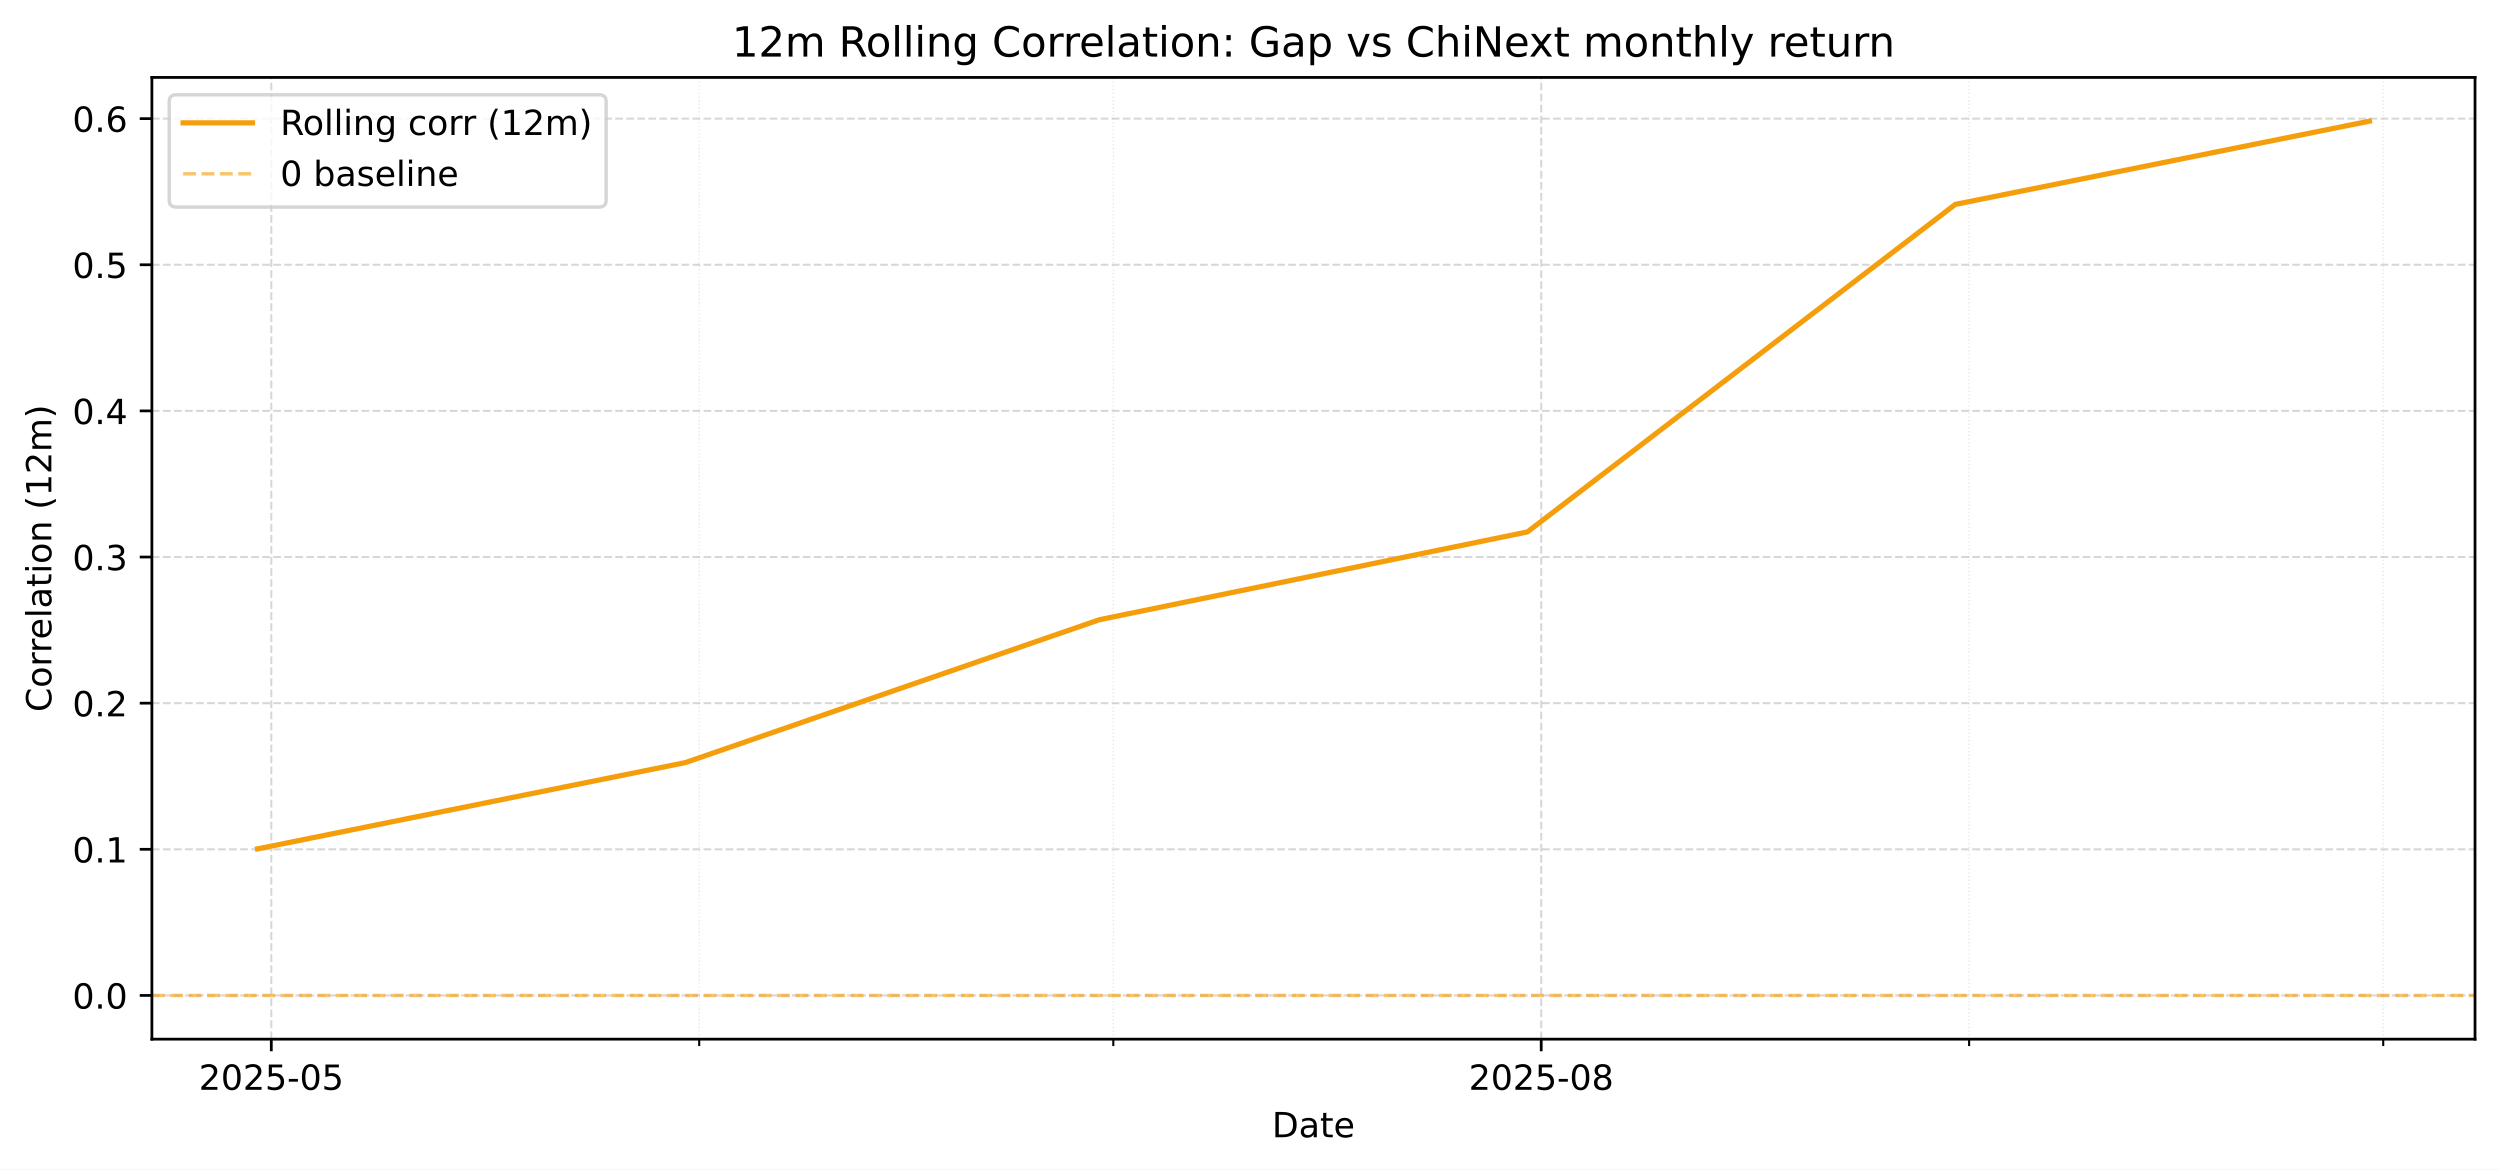
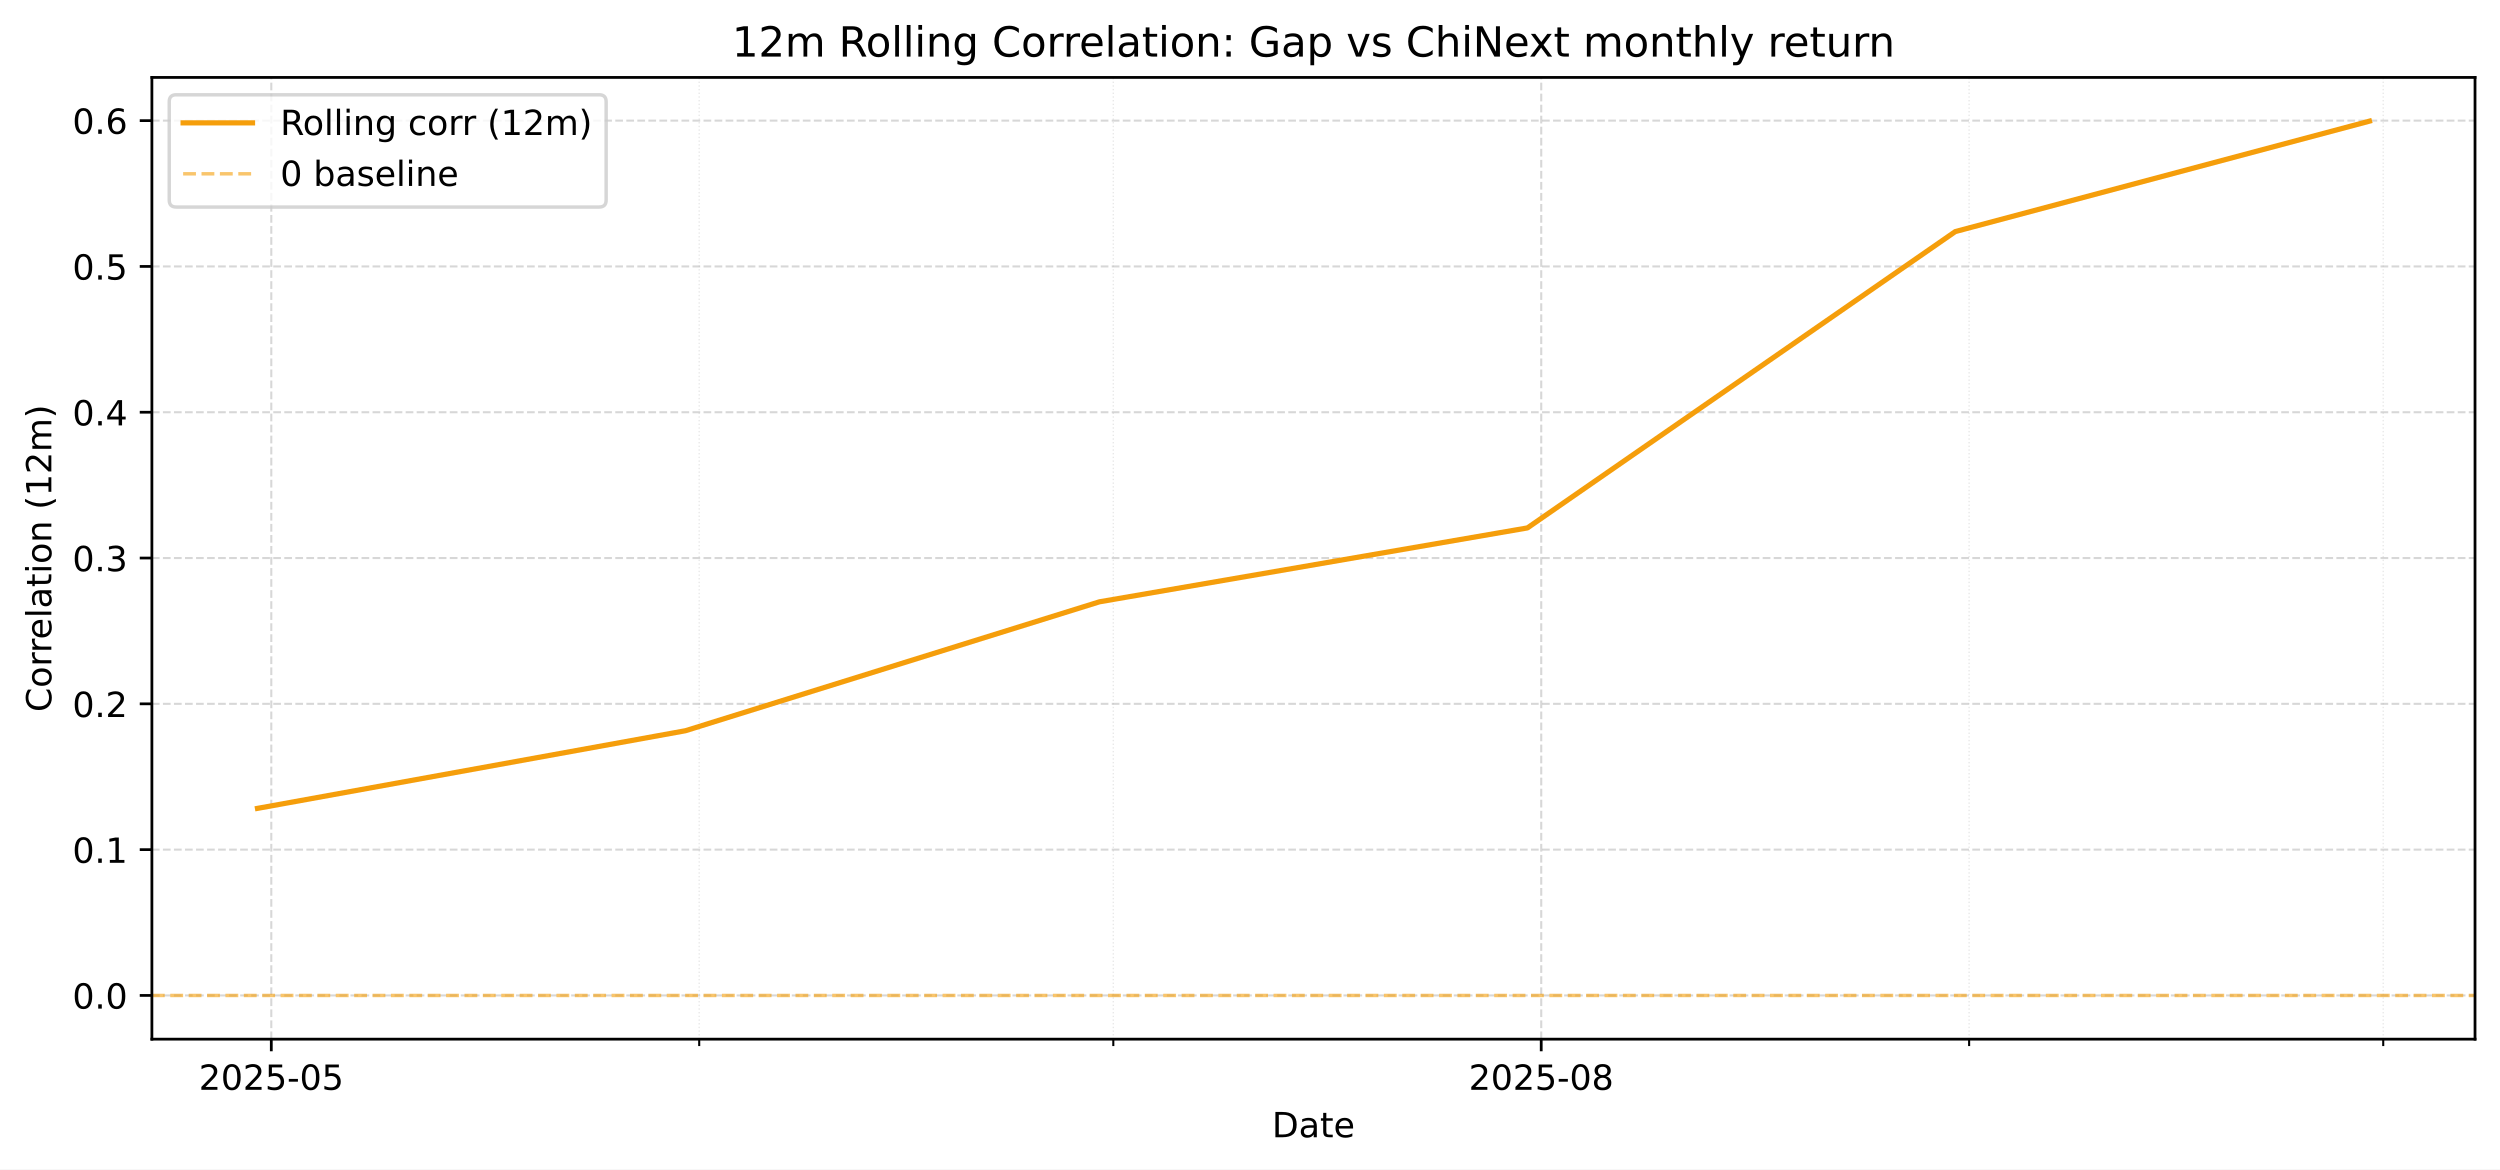
<svg xmlns="http://www.w3.org/2000/svg" xmlns:xlink="http://www.w3.org/1999/xlink" width="720.581pt" height="337.074pt" viewBox="0 0 720.581 337.074" version="1.1">
  <defs>
    <style type="text/css">*{stroke-linejoin: round; stroke-linecap: butt}</style>
  </defs>
  <g id="figure_1">
    <g id="patch_1">
      <path d="M 0 337.074  L 720.581 337.074  L 720.581 0  L 0 0  z " style="fill: #ffffff" />
    </g>
    <g id="axes_1">
      <g id="patch_2">
        <path d="M 43.781 299.518  L 713.381 299.518  L 713.381 22.318  L 43.781 22.318  z " style="fill: #ffffff" />
      </g>
      <g id="matplotlib.axis_1">
        <g id="xtick_1">
          <g id="line2d_1">
-             <path d="M 78.196 299.518  L 78.196 22.318  " clip-path="url(#p7dbf7c3bd6)" style="fill: none; stroke-dasharray: 2.22,0.96; stroke-dashoffset: 0; stroke: #b0b0b0; stroke-opacity: 0.5; stroke-width: 0.6" />
+             <path d="M 78.196 299.518  L 78.196 22.318  " clip-path="url(#p6cd49a3ddd)" style="fill: none; stroke-dasharray: 2.22,0.96; stroke-dashoffset: 0; stroke: #b0b0b0; stroke-opacity: 0.5; stroke-width: 0.6" />
          </g>
          <g id="line2d_2">
            <defs>
-               <path id="mccd5498400" d="M 0 0  L 0 3.5  " style="stroke: #000000; stroke-width: 0.8" />
-             </defs>
-             <g>
-               <use xlink:href="#mccd5498400" x="78.196" y="299.518" style="stroke: #000000; stroke-width: 0.8" />
+               <path id="mced672da2e" d="M 0 0  L 0 3.5  " style="stroke: #000000; stroke-width: 0.8" />
+             </defs>
+             <g>
+               <use xlink:href="#mced672da2e" x="78.196" y="299.518" style="stroke: #000000; stroke-width: 0.8" />
            </g>
          </g>
          <g id="text_1">
            <g transform="translate(57.30482 314.1166) scale(0.1 -0.1)">
              <defs>
                <path id="DejaVuSans-32" d="M 1228 531  L 3431 531  L 3431 0  L 469 0  L 469 531  Q 828 903 1448 1529  Q 2069 2156 2228 2338  Q 2531 2678 2651 2914  Q 2772 3150 2772 3378  Q 2772 3750 2511 3984  Q 2250 4219 1831 4219  Q 1534 4219 1204 4116  Q 875 4013 500 3803  L 500 4441  Q 881 4594 1212 4672  Q 1544 4750 1819 4750  Q 2544 4750 2975 4387  Q 3406 4025 3406 3419  Q 3406 3131 3298 2873  Q 3191 2616 2906 2266  Q 2828 2175 2409 1742  Q 1991 1309 1228 531  z " transform="scale(0.015625)" />
                <path id="DejaVuSans-30" d="M 2034 4250  Q 1547 4250 1301 3770  Q 1056 3291 1056 2328  Q 1056 1369 1301 889  Q 1547 409 2034 409  Q 2525 409 2770 889  Q 3016 1369 3016 2328  Q 3016 3291 2770 3770  Q 2525 4250 2034 4250  z M 2034 4750  Q 2819 4750 3233 4129  Q 3647 3509 3647 2328  Q 3647 1150 3233 529  Q 2819 -91 2034 -91  Q 1250 -91 836 529  Q 422 1150 422 2328  Q 422 3509 836 4129  Q 1250 4750 2034 4750  z " transform="scale(0.015625)" />
                <path id="DejaVuSans-35" d="M 691 4666  L 3169 4666  L 3169 4134  L 1269 4134  L 1269 2991  Q 1406 3038 1543 3061  Q 1681 3084 1819 3084  Q 2600 3084 3056 2656  Q 3513 2228 3513 1497  Q 3513 744 3044 326  Q 2575 -91 1722 -91  Q 1428 -91 1123 -41  Q 819 9 494 109  L 494 744  Q 775 591 1075 516  Q 1375 441 1709 441  Q 2250 441 2565 725  Q 2881 1009 2881 1497  Q 2881 1984 2565 2268  Q 2250 2553 1709 2553  Q 1456 2553 1204 2497  Q 953 2441 691 2322  L 691 4666  z " transform="scale(0.015625)" />
                <path id="DejaVuSans-2d" d="M 313 2009  L 1997 2009  L 1997 1497  L 313 1497  L 313 2009  z " transform="scale(0.015625)" />
              </defs>
              <use xlink:href="#DejaVuSans-32" />
              <use xlink:href="#DejaVuSans-30" transform="translate(63.62305 0)" />
              <use xlink:href="#DejaVuSans-32" transform="translate(127.2461 0)" />
              <use xlink:href="#DejaVuSans-35" transform="translate(190.8691 0)" />
              <use xlink:href="#DejaVuSans-2d" transform="translate(254.4922 0)" />
              <use xlink:href="#DejaVuSans-30" transform="translate(290.5762 0)" />
              <use xlink:href="#DejaVuSans-35" transform="translate(354.1992 0)" />
            </g>
          </g>
        </g>
        <g id="xtick_2">
          <g id="line2d_3">
-             <path d="M 444.228 299.518  L 444.228 22.318  " clip-path="url(#p7dbf7c3bd6)" style="fill: none; stroke-dasharray: 2.22,0.96; stroke-dashoffset: 0; stroke: #b0b0b0; stroke-opacity: 0.5; stroke-width: 0.6" />
+             <path d="M 444.228 299.518  L 444.228 22.318  " clip-path="url(#p6cd49a3ddd)" style="fill: none; stroke-dasharray: 2.22,0.96; stroke-dashoffset: 0; stroke: #b0b0b0; stroke-opacity: 0.5; stroke-width: 0.6" />
          </g>
          <g id="line2d_4">
            <g>
-               <use xlink:href="#mccd5498400" x="444.228" y="299.518" style="stroke: #000000; stroke-width: 0.8" />
+               <use xlink:href="#mced672da2e" x="444.228" y="299.518" style="stroke: #000000; stroke-width: 0.8" />
            </g>
          </g>
          <g id="text_2">
            <g transform="translate(423.3369 314.1166) scale(0.1 -0.1)">
              <defs>
                <path id="DejaVuSans-38" d="M 2034 2216  Q 1584 2216 1326 1975  Q 1069 1734 1069 1313  Q 1069 891 1326 650  Q 1584 409 2034 409  Q 2484 409 2743 651  Q 3003 894 3003 1313  Q 3003 1734 2745 1975  Q 2488 2216 2034 2216  z M 1403 2484  Q 997 2584 770 2862  Q 544 3141 544 3541  Q 544 4100 942 4425  Q 1341 4750 2034 4750  Q 2731 4750 3128 4425  Q 3525 4100 3525 3541  Q 3525 3141 3298 2862  Q 3072 2584 2669 2484  Q 3125 2378 3379 2068  Q 3634 1759 3634 1313  Q 3634 634 3220 271  Q 2806 -91 2034 -91  Q 1263 -91 848 271  Q 434 634 434 1313  Q 434 1759 690 2068  Q 947 2378 1403 2484  z M 1172 3481  Q 1172 3119 1398 2916  Q 1625 2713 2034 2713  Q 2441 2713 2670 2916  Q 2900 3119 2900 3481  Q 2900 3844 2670 4047  Q 2441 4250 2034 4250  Q 1625 4250 1398 4047  Q 1172 3844 1172 3481  z " transform="scale(0.015625)" />
              </defs>
              <use xlink:href="#DejaVuSans-32" />
              <use xlink:href="#DejaVuSans-30" transform="translate(63.62305 0)" />
              <use xlink:href="#DejaVuSans-32" transform="translate(127.2461 0)" />
              <use xlink:href="#DejaVuSans-35" transform="translate(190.8691 0)" />
              <use xlink:href="#DejaVuSans-2d" transform="translate(254.4922 0)" />
              <use xlink:href="#DejaVuSans-30" transform="translate(290.5762 0)" />
              <use xlink:href="#DejaVuSans-38" transform="translate(354.1992 0)" />
            </g>
          </g>
        </g>
        <g id="xtick_3">
          <g id="line2d_5">
-             <path d="M 201.533 299.518  L 201.533 22.318  " clip-path="url(#p7dbf7c3bd6)" style="fill: none; stroke-dasharray: 0.4,0.66; stroke-dashoffset: 0; stroke: #b0b0b0; stroke-opacity: 0.3; stroke-width: 0.4" />
+             <path d="M 201.533 299.518  L 201.533 22.318  " clip-path="url(#p6cd49a3ddd)" style="fill: none; stroke-dasharray: 0.4,0.66; stroke-dashoffset: 0; stroke: #b0b0b0; stroke-opacity: 0.3; stroke-width: 0.4" />
          </g>
          <g id="line2d_6">
            <defs>
-               <path id="m49302495a6" d="M 0 0  L 0 2  " style="stroke: #000000; stroke-width: 0.6" />
-             </defs>
-             <g>
-               <use xlink:href="#m49302495a6" x="201.533" y="299.518" style="stroke: #000000; stroke-width: 0.6" />
+               <path id="m816ed06f7c" d="M 0 0  L 0 2  " style="stroke: #000000; stroke-width: 0.6" />
+             </defs>
+             <g>
+               <use xlink:href="#m816ed06f7c" x="201.533" y="299.518" style="stroke: #000000; stroke-width: 0.6" />
            </g>
          </g>
        </g>
        <g id="xtick_4">
          <g id="line2d_7">
-             <path d="M 320.891 299.518  L 320.891 22.318  " clip-path="url(#p7dbf7c3bd6)" style="fill: none; stroke-dasharray: 0.4,0.66; stroke-dashoffset: 0; stroke: #b0b0b0; stroke-opacity: 0.3; stroke-width: 0.4" />
+             <path d="M 320.891 299.518  L 320.891 22.318  " clip-path="url(#p6cd49a3ddd)" style="fill: none; stroke-dasharray: 0.4,0.66; stroke-dashoffset: 0; stroke: #b0b0b0; stroke-opacity: 0.3; stroke-width: 0.4" />
          </g>
          <g id="line2d_8">
            <g>
-               <use xlink:href="#m49302495a6" x="320.891" y="299.518" style="stroke: #000000; stroke-width: 0.6" />
+               <use xlink:href="#m816ed06f7c" x="320.891" y="299.518" style="stroke: #000000; stroke-width: 0.6" />
            </g>
          </g>
        </g>
        <g id="xtick_5">
          <g id="line2d_9">
-             <path d="M 567.565 299.518  L 567.565 22.318  " clip-path="url(#p7dbf7c3bd6)" style="fill: none; stroke-dasharray: 0.4,0.66; stroke-dashoffset: 0; stroke: #b0b0b0; stroke-opacity: 0.3; stroke-width: 0.4" />
+             <path d="M 567.565 299.518  L 567.565 22.318  " clip-path="url(#p6cd49a3ddd)" style="fill: none; stroke-dasharray: 0.4,0.66; stroke-dashoffset: 0; stroke: #b0b0b0; stroke-opacity: 0.3; stroke-width: 0.4" />
          </g>
          <g id="line2d_10">
            <g>
-               <use xlink:href="#m49302495a6" x="567.565" y="299.518" style="stroke: #000000; stroke-width: 0.6" />
+               <use xlink:href="#m816ed06f7c" x="567.565" y="299.518" style="stroke: #000000; stroke-width: 0.6" />
            </g>
          </g>
        </g>
        <g id="xtick_6">
          <g id="line2d_11">
-             <path d="M 686.923 299.518  L 686.923 22.318  " clip-path="url(#p7dbf7c3bd6)" style="fill: none; stroke-dasharray: 0.4,0.66; stroke-dashoffset: 0; stroke: #b0b0b0; stroke-opacity: 0.3; stroke-width: 0.4" />
+             <path d="M 686.923 299.518  L 686.923 22.318  " clip-path="url(#p6cd49a3ddd)" style="fill: none; stroke-dasharray: 0.4,0.66; stroke-dashoffset: 0; stroke: #b0b0b0; stroke-opacity: 0.3; stroke-width: 0.4" />
          </g>
          <g id="line2d_12">
            <g>
-               <use xlink:href="#m49302495a6" x="686.923" y="299.518" style="stroke: #000000; stroke-width: 0.6" />
+               <use xlink:href="#m816ed06f7c" x="686.923" y="299.518" style="stroke: #000000; stroke-width: 0.6" />
            </g>
          </g>
        </g>
        <g id="text_3">
          <g transform="translate(366.6305 327.7947) scale(0.1 -0.1)">
            <defs>
              <path id="DejaVuSans-44" d="M 1259 4147  L 1259 519  L 2022 519  Q 2988 519 3436 956  Q 3884 1394 3884 2338  Q 3884 3275 3436 3711  Q 2988 4147 2022 4147  L 1259 4147  z M 628 4666  L 1925 4666  Q 3281 4666 3915 4102  Q 4550 3538 4550 2338  Q 4550 1131 3912 565  Q 3275 0 1925 0  L 628 0  L 628 4666  z " transform="scale(0.015625)" />
              <path id="DejaVuSans-61" d="M 2194 1759  Q 1497 1759 1228 1600  Q 959 1441 959 1056  Q 959 750 1161 570  Q 1363 391 1709 391  Q 2188 391 2477 730  Q 2766 1069 2766 1631  L 2766 1759  L 2194 1759  z M 3341 1997  L 3341 0  L 2766 0  L 2766 531  Q 2569 213 2275 61  Q 1981 -91 1556 -91  Q 1019 -91 701 211  Q 384 513 384 1019  Q 384 1609 779 1909  Q 1175 2209 1959 2209  L 2766 2209  L 2766 2266  Q 2766 2663 2505 2880  Q 2244 3097 1772 3097  Q 1472 3097 1187 3025  Q 903 2953 641 2809  L 641 3341  Q 956 3463 1253 3523  Q 1550 3584 1831 3584  Q 2591 3584 2966 3190  Q 3341 2797 3341 1997  z " transform="scale(0.015625)" />
              <path id="DejaVuSans-74" d="M 1172 4494  L 1172 3500  L 2356 3500  L 2356 3053  L 1172 3053  L 1172 1153  Q 1172 725 1289 603  Q 1406 481 1766 481  L 2356 481  L 2356 0  L 1766 0  Q 1100 0 847 248  Q 594 497 594 1153  L 594 3053  L 172 3053  L 172 3500  L 594 3500  L 594 4494  L 1172 4494  z " transform="scale(0.015625)" />
              <path id="DejaVuSans-65" d="M 3597 1894  L 3597 1613  L 953 1613  Q 991 1019 1311 708  Q 1631 397 2203 397  Q 2534 397 2845 478  Q 3156 559 3463 722  L 3463 178  Q 3153 47 2828 -22  Q 2503 -91 2169 -91  Q 1331 -91 842 396  Q 353 884 353 1716  Q 353 2575 817 3079  Q 1281 3584 2069 3584  Q 2775 3584 3186 3129  Q 3597 2675 3597 1894  z M 3022 2063  Q 3016 2534 2758 2815  Q 2500 3097 2075 3097  Q 1594 3097 1305 2825  Q 1016 2553 972 2059  L 3022 2063  z " transform="scale(0.015625)" />
            </defs>
            <use xlink:href="#DejaVuSans-44" />
            <use xlink:href="#DejaVuSans-61" transform="translate(77.00195 0)" />
            <use xlink:href="#DejaVuSans-74" transform="translate(138.2812 0)" />
            <use xlink:href="#DejaVuSans-65" transform="translate(177.4902 0)" />
          </g>
        </g>
      </g>
      <g id="matplotlib.axis_2">
        <g id="ytick_1">
          <g id="line2d_13">
-             <path d="M 43.781 286.918  L 713.381 286.918  " clip-path="url(#p7dbf7c3bd6)" style="fill: none; stroke-dasharray: 2.22,0.96; stroke-dashoffset: 0; stroke: #b0b0b0; stroke-opacity: 0.5; stroke-width: 0.6" />
+             <path d="M 43.781 286.918  L 713.381 286.918  " clip-path="url(#p6cd49a3ddd)" style="fill: none; stroke-dasharray: 2.22,0.96; stroke-dashoffset: 0; stroke: #b0b0b0; stroke-opacity: 0.5; stroke-width: 0.6" />
          </g>
          <g id="line2d_14">
            <defs>
-               <path id="mca9e75e718" d="M 0 0  L -3.5 0  " style="stroke: #000000; stroke-width: 0.8" />
-             </defs>
-             <g>
-               <use xlink:href="#mca9e75e718" x="43.781" y="286.918" style="stroke: #000000; stroke-width: 0.8" />
+               <path id="m6d83f8f8a8" d="M 0 0  L -3.5 0  " style="stroke: #000000; stroke-width: 0.8" />
+             </defs>
+             <g>
+               <use xlink:href="#m6d83f8f8a8" x="43.781" y="286.918" style="stroke: #000000; stroke-width: 0.8" />
            </g>
          </g>
          <g id="text_4">
            <g transform="translate(20.87813 290.7173) scale(0.1 -0.1)">
              <defs>
                <path id="DejaVuSans-2e" d="M 684 794  L 1344 794  L 1344 0  L 684 0  L 684 794  z " transform="scale(0.015625)" />
              </defs>
              <use xlink:href="#DejaVuSans-30" />
              <use xlink:href="#DejaVuSans-2e" transform="translate(63.62305 0)" />
              <use xlink:href="#DejaVuSans-30" transform="translate(95.41016 0)" />
            </g>
          </g>
        </g>
        <g id="ytick_2">
          <g id="line2d_15">
-             <path d="M 43.781 244.797  L 713.381 244.797  " clip-path="url(#p7dbf7c3bd6)" style="fill: none; stroke-dasharray: 2.22,0.96; stroke-dashoffset: 0; stroke: #b0b0b0; stroke-opacity: 0.5; stroke-width: 0.6" />
+             <path d="M 43.781 244.893  L 713.381 244.893  " clip-path="url(#p6cd49a3ddd)" style="fill: none; stroke-dasharray: 2.22,0.96; stroke-dashoffset: 0; stroke: #b0b0b0; stroke-opacity: 0.5; stroke-width: 0.6" />
          </g>
          <g id="line2d_16">
            <g>
-               <use xlink:href="#mca9e75e718" x="43.781" y="244.797" style="stroke: #000000; stroke-width: 0.8" />
+               <use xlink:href="#m6d83f8f8a8" x="43.781" y="244.893" style="stroke: #000000; stroke-width: 0.8" />
            </g>
          </g>
          <g id="text_5">
-             <g transform="translate(20.87813 248.5966) scale(0.1 -0.1)">
+             <g transform="translate(20.87813 248.6926) scale(0.1 -0.1)">
              <defs>
                <path id="DejaVuSans-31" d="M 794 531  L 1825 531  L 1825 4091  L 703 3866  L 703 4441  L 1819 4666  L 2450 4666  L 2450 531  L 3481 531  L 3481 0  L 794 0  L 794 531  z " transform="scale(0.015625)" />
              </defs>
              <use xlink:href="#DejaVuSans-30" />
              <use xlink:href="#DejaVuSans-2e" transform="translate(63.62305 0)" />
              <use xlink:href="#DejaVuSans-31" transform="translate(95.41016 0)" />
            </g>
          </g>
        </g>
        <g id="ytick_3">
          <g id="line2d_17">
-             <path d="M 43.781 202.677  L 713.381 202.677  " clip-path="url(#p7dbf7c3bd6)" style="fill: none; stroke-dasharray: 2.22,0.96; stroke-dashoffset: 0; stroke: #b0b0b0; stroke-opacity: 0.5; stroke-width: 0.6" />
+             <path d="M 43.781 202.869  L 713.381 202.869  " clip-path="url(#p6cd49a3ddd)" style="fill: none; stroke-dasharray: 2.22,0.96; stroke-dashoffset: 0; stroke: #b0b0b0; stroke-opacity: 0.5; stroke-width: 0.6" />
          </g>
          <g id="line2d_18">
            <g>
-               <use xlink:href="#mca9e75e718" x="43.781" y="202.677" style="stroke: #000000; stroke-width: 0.8" />
+               <use xlink:href="#m6d83f8f8a8" x="43.781" y="202.869" style="stroke: #000000; stroke-width: 0.8" />
            </g>
          </g>
          <g id="text_6">
-             <g transform="translate(20.87813 206.4758) scale(0.1 -0.1)">
+             <g transform="translate(20.87813 206.6679) scale(0.1 -0.1)">
              <use xlink:href="#DejaVuSans-30" />
              <use xlink:href="#DejaVuSans-2e" transform="translate(63.62305 0)" />
              <use xlink:href="#DejaVuSans-32" transform="translate(95.41016 0)" />
            </g>
          </g>
        </g>
        <g id="ytick_4">
          <g id="line2d_19">
-             <path d="M 43.781 160.556  L 713.381 160.556  " clip-path="url(#p7dbf7c3bd6)" style="fill: none; stroke-dasharray: 2.22,0.96; stroke-dashoffset: 0; stroke: #b0b0b0; stroke-opacity: 0.5; stroke-width: 0.6" />
+             <path d="M 43.781 160.844  L 713.381 160.844  " clip-path="url(#p6cd49a3ddd)" style="fill: none; stroke-dasharray: 2.22,0.96; stroke-dashoffset: 0; stroke: #b0b0b0; stroke-opacity: 0.5; stroke-width: 0.6" />
          </g>
          <g id="line2d_20">
            <g>
-               <use xlink:href="#mca9e75e718" x="43.781" y="160.556" style="stroke: #000000; stroke-width: 0.8" />
+               <use xlink:href="#m6d83f8f8a8" x="43.781" y="160.844" style="stroke: #000000; stroke-width: 0.8" />
            </g>
          </g>
          <g id="text_7">
-             <g transform="translate(20.87813 164.355) scale(0.1 -0.1)">
+             <g transform="translate(20.87813 164.6431) scale(0.1 -0.1)">
              <defs>
                <path id="DejaVuSans-33" d="M 2597 2516  Q 3050 2419 3304 2112  Q 3559 1806 3559 1356  Q 3559 666 3084 287  Q 2609 -91 1734 -91  Q 1441 -91 1130 -33  Q 819 25 488 141  L 488 750  Q 750 597 1062 519  Q 1375 441 1716 441  Q 2309 441 2620 675  Q 2931 909 2931 1356  Q 2931 1769 2642 2001  Q 2353 2234 1838 2234  L 1294 2234  L 1294 2753  L 1863 2753  Q 2328 2753 2575 2939  Q 2822 3125 2822 3475  Q 2822 3834 2567 4026  Q 2313 4219 1838 4219  Q 1578 4219 1281 4162  Q 984 4106 628 3988  L 628 4550  Q 988 4650 1302 4700  Q 1616 4750 1894 4750  Q 2613 4750 3031 4423  Q 3450 4097 3450 3541  Q 3450 3153 3228 2886  Q 3006 2619 2597 2516  z " transform="scale(0.015625)" />
              </defs>
              <use xlink:href="#DejaVuSans-30" />
              <use xlink:href="#DejaVuSans-2e" transform="translate(63.62305 0)" />
              <use xlink:href="#DejaVuSans-33" transform="translate(95.41016 0)" />
            </g>
          </g>
        </g>
        <g id="ytick_5">
          <g id="line2d_21">
-             <path d="M 43.781 118.435  L 713.381 118.435  " clip-path="url(#p7dbf7c3bd6)" style="fill: none; stroke-dasharray: 2.22,0.96; stroke-dashoffset: 0; stroke: #b0b0b0; stroke-opacity: 0.5; stroke-width: 0.6" />
+             <path d="M 43.781 118.819  L 713.381 118.819  " clip-path="url(#p6cd49a3ddd)" style="fill: none; stroke-dasharray: 2.22,0.96; stroke-dashoffset: 0; stroke: #b0b0b0; stroke-opacity: 0.5; stroke-width: 0.6" />
          </g>
          <g id="line2d_22">
            <g>
-               <use xlink:href="#mca9e75e718" x="43.781" y="118.435" style="stroke: #000000; stroke-width: 0.8" />
+               <use xlink:href="#m6d83f8f8a8" x="43.781" y="118.819" style="stroke: #000000; stroke-width: 0.8" />
            </g>
          </g>
          <g id="text_8">
-             <g transform="translate(20.87813 122.2342) scale(0.1 -0.1)">
+             <g transform="translate(20.87813 122.6184) scale(0.1 -0.1)">
              <defs>
                <path id="DejaVuSans-34" d="M 2419 4116  L 825 1625  L 2419 1625  L 2419 4116  z M 2253 4666  L 3047 4666  L 3047 1625  L 3713 1625  L 3713 1100  L 3047 1100  L 3047 0  L 2419 0  L 2419 1100  L 313 1100  L 313 1709  L 2253 4666  z " transform="scale(0.015625)" />
              </defs>
              <use xlink:href="#DejaVuSans-30" />
              <use xlink:href="#DejaVuSans-2e" transform="translate(63.62305 0)" />
              <use xlink:href="#DejaVuSans-34" transform="translate(95.41016 0)" />
            </g>
          </g>
        </g>
        <g id="ytick_6">
          <g id="line2d_23">
-             <path d="M 43.781 76.314  L 713.381 76.314  " clip-path="url(#p7dbf7c3bd6)" style="fill: none; stroke-dasharray: 2.22,0.96; stroke-dashoffset: 0; stroke: #b0b0b0; stroke-opacity: 0.5; stroke-width: 0.6" />
+             <path d="M 43.781 76.794  L 713.381 76.794  " clip-path="url(#p6cd49a3ddd)" style="fill: none; stroke-dasharray: 2.22,0.96; stroke-dashoffset: 0; stroke: #b0b0b0; stroke-opacity: 0.5; stroke-width: 0.6" />
          </g>
          <g id="line2d_24">
            <g>
-               <use xlink:href="#mca9e75e718" x="43.781" y="76.314" style="stroke: #000000; stroke-width: 0.8" />
+               <use xlink:href="#m6d83f8f8a8" x="43.781" y="76.794" style="stroke: #000000; stroke-width: 0.8" />
            </g>
          </g>
          <g id="text_9">
-             <g transform="translate(20.87813 80.11345) scale(0.1 -0.1)">
+             <g transform="translate(20.87813 80.59368) scale(0.1 -0.1)">
              <use xlink:href="#DejaVuSans-30" />
              <use xlink:href="#DejaVuSans-2e" transform="translate(63.62305 0)" />
              <use xlink:href="#DejaVuSans-35" transform="translate(95.41016 0)" />
            </g>
          </g>
        </g>
        <g id="ytick_7">
          <g id="line2d_25">
-             <path d="M 43.781 34.193  L 713.381 34.193  " clip-path="url(#p7dbf7c3bd6)" style="fill: none; stroke-dasharray: 2.22,0.96; stroke-dashoffset: 0; stroke: #b0b0b0; stroke-opacity: 0.5; stroke-width: 0.6" />
+             <path d="M 43.781 34.77  L 713.381 34.77  " clip-path="url(#p6cd49a3ddd)" style="fill: none; stroke-dasharray: 2.22,0.96; stroke-dashoffset: 0; stroke: #b0b0b0; stroke-opacity: 0.5; stroke-width: 0.6" />
          </g>
          <g id="line2d_26">
            <g>
-               <use xlink:href="#mca9e75e718" x="43.781" y="34.193" style="stroke: #000000; stroke-width: 0.8" />
+               <use xlink:href="#m6d83f8f8a8" x="43.781" y="34.77" style="stroke: #000000; stroke-width: 0.8" />
            </g>
          </g>
          <g id="text_10">
-             <g transform="translate(20.87813 37.99267) scale(0.1 -0.1)">
+             <g transform="translate(20.87813 38.56894) scale(0.1 -0.1)">
              <defs>
                <path id="DejaVuSans-36" d="M 2113 2584  Q 1688 2584 1439 2293  Q 1191 2003 1191 1497  Q 1191 994 1439 701  Q 1688 409 2113 409  Q 2538 409 2786 701  Q 3034 994 3034 1497  Q 3034 2003 2786 2293  Q 2538 2584 2113 2584  z M 3366 4563  L 3366 3988  Q 3128 4100 2886 4159  Q 2644 4219 2406 4219  Q 1781 4219 1451 3797  Q 1122 3375 1075 2522  Q 1259 2794 1537 2939  Q 1816 3084 2150 3084  Q 2853 3084 3261 2657  Q 3669 2231 3669 1497  Q 3669 778 3244 343  Q 2819 -91 2113 -91  Q 1303 -91 875 529  Q 447 1150 447 2328  Q 447 3434 972 4092  Q 1497 4750 2381 4750  Q 2619 4750 2861 4703  Q 3103 4656 3366 4563  z " transform="scale(0.015625)" />
              </defs>
              <use xlink:href="#DejaVuSans-30" />
              <use xlink:href="#DejaVuSans-2e" transform="translate(63.62305 0)" />
              <use xlink:href="#DejaVuSans-36" transform="translate(95.41016 0)" />
            </g>
          </g>
        </g>
        <g id="text_11">
          <g transform="translate(14.79844 205.2103) rotate(-90) scale(0.1 -0.1)">
            <defs>
              <path id="DejaVuSans-43" d="M 4122 4306  L 4122 3641  Q 3803 3938 3442 4084  Q 3081 4231 2675 4231  Q 1875 4231 1450 3742  Q 1025 3253 1025 2328  Q 1025 1406 1450 917  Q 1875 428 2675 428  Q 3081 428 3442 575  Q 3803 722 4122 1019  L 4122 359  Q 3791 134 3420 21  Q 3050 -91 2638 -91  Q 1578 -91 968 557  Q 359 1206 359 2328  Q 359 3453 968 4101  Q 1578 4750 2638 4750  Q 3056 4750 3426 4639  Q 3797 4528 4122 4306  z " transform="scale(0.015625)" />
              <path id="DejaVuSans-6f" d="M 1959 3097  Q 1497 3097 1228 2736  Q 959 2375 959 1747  Q 959 1119 1226 758  Q 1494 397 1959 397  Q 2419 397 2687 759  Q 2956 1122 2956 1747  Q 2956 2369 2687 2733  Q 2419 3097 1959 3097  z M 1959 3584  Q 2709 3584 3137 3096  Q 3566 2609 3566 1747  Q 3566 888 3137 398  Q 2709 -91 1959 -91  Q 1206 -91 779 398  Q 353 888 353 1747  Q 353 2609 779 3096  Q 1206 3584 1959 3584  z " transform="scale(0.015625)" />
              <path id="DejaVuSans-72" d="M 2631 2963  Q 2534 3019 2420 3045  Q 2306 3072 2169 3072  Q 1681 3072 1420 2755  Q 1159 2438 1159 1844  L 1159 0  L 581 0  L 581 3500  L 1159 3500  L 1159 2956  Q 1341 3275 1631 3429  Q 1922 3584 2338 3584  Q 2397 3584 2469 3576  Q 2541 3569 2628 3553  L 2631 2963  z " transform="scale(0.015625)" />
              <path id="DejaVuSans-6c" d="M 603 4863  L 1178 4863  L 1178 0  L 603 0  L 603 4863  z " transform="scale(0.015625)" />
              <path id="DejaVuSans-69" d="M 603 3500  L 1178 3500  L 1178 0  L 603 0  L 603 3500  z M 603 4863  L 1178 4863  L 1178 4134  L 603 4134  L 603 4863  z " transform="scale(0.015625)" />
              <path id="DejaVuSans-6e" d="M 3513 2113  L 3513 0  L 2938 0  L 2938 2094  Q 2938 2591 2744 2837  Q 2550 3084 2163 3084  Q 1697 3084 1428 2787  Q 1159 2491 1159 1978  L 1159 0  L 581 0  L 581 3500  L 1159 3500  L 1159 2956  Q 1366 3272 1645 3428  Q 1925 3584 2291 3584  Q 2894 3584 3203 3211  Q 3513 2838 3513 2113  z " transform="scale(0.015625)" />
              <path id="DejaVuSans-20" transform="scale(0.015625)" />
              <path id="DejaVuSans-28" d="M 1984 4856  Q 1566 4138 1362 3434  Q 1159 2731 1159 2009  Q 1159 1288 1364 580  Q 1569 -128 1984 -844  L 1484 -844  Q 1016 -109 783 600  Q 550 1309 550 2009  Q 550 2706 781 3412  Q 1013 4119 1484 4856  L 1984 4856  z " transform="scale(0.015625)" />
              <path id="DejaVuSans-6d" d="M 3328 2828  Q 3544 3216 3844 3400  Q 4144 3584 4550 3584  Q 5097 3584 5394 3201  Q 5691 2819 5691 2113  L 5691 0  L 5113 0  L 5113 2094  Q 5113 2597 4934 2840  Q 4756 3084 4391 3084  Q 3944 3084 3684 2787  Q 3425 2491 3425 1978  L 3425 0  L 2847 0  L 2847 2094  Q 2847 2600 2669 2842  Q 2491 3084 2119 3084  Q 1678 3084 1418 2786  Q 1159 2488 1159 1978  L 1159 0  L 581 0  L 581 3500  L 1159 3500  L 1159 2956  Q 1356 3278 1631 3431  Q 1906 3584 2284 3584  Q 2666 3584 2933 3390  Q 3200 3197 3328 2828  z " transform="scale(0.015625)" />
              <path id="DejaVuSans-29" d="M 513 4856  L 1013 4856  Q 1481 4119 1714 3412  Q 1947 2706 1947 2009  Q 1947 1309 1714 600  Q 1481 -109 1013 -844  L 513 -844  Q 928 -128 1133 580  Q 1338 1288 1338 2009  Q 1338 2731 1133 3434  Q 928 4138 513 4856  z " transform="scale(0.015625)" />
            </defs>
            <use xlink:href="#DejaVuSans-43" />
            <use xlink:href="#DejaVuSans-6f" transform="translate(69.82422 0)" />
            <use xlink:href="#DejaVuSans-72" transform="translate(131.0059 0)" />
            <use xlink:href="#DejaVuSans-72" transform="translate(170.3691 0)" />
            <use xlink:href="#DejaVuSans-65" transform="translate(209.2324 0)" />
            <use xlink:href="#DejaVuSans-6c" transform="translate(270.7559 0)" />
            <use xlink:href="#DejaVuSans-61" transform="translate(298.5391 0)" />
            <use xlink:href="#DejaVuSans-74" transform="translate(359.8184 0)" />
            <use xlink:href="#DejaVuSans-69" transform="translate(399.0273 0)" />
            <use xlink:href="#DejaVuSans-6f" transform="translate(426.8105 0)" />
            <use xlink:href="#DejaVuSans-6e" transform="translate(487.9922 0)" />
            <use xlink:href="#DejaVuSans-20" transform="translate(551.3711 0)" />
            <use xlink:href="#DejaVuSans-28" transform="translate(583.1582 0)" />
            <use xlink:href="#DejaVuSans-31" transform="translate(622.1719 0)" />
            <use xlink:href="#DejaVuSans-32" transform="translate(685.7949 0)" />
            <use xlink:href="#DejaVuSans-6d" transform="translate(749.418 0)" />
            <use xlink:href="#DejaVuSans-29" transform="translate(846.8301 0)" />
          </g>
        </g>
      </g>
      <g id="line2d_27">
-         <path d="M 74.218 244.671  L 197.555 219.796  L 316.913 178.611  L 440.25 153.312  L 563.587 58.905  L 682.945 34.918  L 682.945 34.918  " clip-path="url(#p7dbf7c3bd6)" style="fill: none; stroke: #f59e0b; stroke-width: 1.5; stroke-linecap: square" />
+         <path d="M 74.218 232.998  L 197.555 210.622  L 316.913 173.457  L 440.25 152.163  L 563.587 66.745  L 682.945 34.918  L 682.945 34.918  " clip-path="url(#p6cd49a3ddd)" style="fill: none; stroke: #f59e0b; stroke-width: 1.5; stroke-linecap: square" />
      </g>
      <g id="line2d_28">
-         <path d="M 43.781 286.918  L 713.381 286.918  " clip-path="url(#p7dbf7c3bd6)" style="fill: none; stroke-dasharray: 3.7,1.6; stroke-dashoffset: 0; stroke: #f59e0b; stroke-opacity: 0.6" />
+         <path d="M 43.781 286.918  L 713.381 286.918  " clip-path="url(#p6cd49a3ddd)" style="fill: none; stroke-dasharray: 3.7,1.6; stroke-dashoffset: 0; stroke: #f59e0b; stroke-opacity: 0.6" />
      </g>
      <g id="patch_3">
        <path d="M 43.781 299.518  L 43.781 22.318  " style="fill: none; stroke: #000000; stroke-width: 0.8; stroke-linejoin: miter; stroke-linecap: square" />
      </g>
      <g id="patch_4">
        <path d="M 713.381 299.518  L 713.381 22.318  " style="fill: none; stroke: #000000; stroke-width: 0.8; stroke-linejoin: miter; stroke-linecap: square" />
      </g>
      <g id="patch_5">
        <path d="M 43.781 299.518  L 713.381 299.518  " style="fill: none; stroke: #000000; stroke-width: 0.8; stroke-linejoin: miter; stroke-linecap: square" />
      </g>
      <g id="patch_6">
        <path d="M 43.781 22.318  L 713.381 22.318  " style="fill: none; stroke: #000000; stroke-width: 0.8; stroke-linejoin: miter; stroke-linecap: square" />
      </g>
      <g id="text_12">
        <g transform="translate(210.9844 16.31812) scale(0.12 -0.12)">
          <defs>
            <path id="DejaVuSans-52" d="M 2841 2188  Q 3044 2119 3236 1894  Q 3428 1669 3622 1275  L 4263 0  L 3584 0  L 2988 1197  Q 2756 1666 2539 1819  Q 2322 1972 1947 1972  L 1259 1972  L 1259 0  L 628 0  L 628 4666  L 2053 4666  Q 2853 4666 3247 4331  Q 3641 3997 3641 3322  Q 3641 2881 3436 2590  Q 3231 2300 2841 2188  z M 1259 4147  L 1259 2491  L 2053 2491  Q 2509 2491 2742 2702  Q 2975 2913 2975 3322  Q 2975 3731 2742 3939  Q 2509 4147 2053 4147  L 1259 4147  z " transform="scale(0.015625)" />
            <path id="DejaVuSans-67" d="M 2906 1791  Q 2906 2416 2648 2759  Q 2391 3103 1925 3103  Q 1463 3103 1205 2759  Q 947 2416 947 1791  Q 947 1169 1205 825  Q 1463 481 1925 481  Q 2391 481 2648 825  Q 2906 1169 2906 1791  z M 3481 434  Q 3481 -459 3084 -895  Q 2688 -1331 1869 -1331  Q 1566 -1331 1297 -1286  Q 1028 -1241 775 -1147  L 775 -588  Q 1028 -725 1275 -790  Q 1522 -856 1778 -856  Q 2344 -856 2625 -561  Q 2906 -266 2906 331  L 2906 616  Q 2728 306 2450 153  Q 2172 0 1784 0  Q 1141 0 747 490  Q 353 981 353 1791  Q 353 2603 747 3093  Q 1141 3584 1784 3584  Q 2172 3584 2450 3431  Q 2728 3278 2906 2969  L 2906 3500  L 3481 3500  L 3481 434  z " transform="scale(0.015625)" />
            <path id="DejaVuSans-3a" d="M 750 794  L 1409 794  L 1409 0  L 750 0  L 750 794  z M 750 3309  L 1409 3309  L 1409 2516  L 750 2516  L 750 3309  z " transform="scale(0.015625)" />
            <path id="DejaVuSans-47" d="M 3809 666  L 3809 1919  L 2778 1919  L 2778 2438  L 4434 2438  L 4434 434  Q 4069 175 3628 42  Q 3188 -91 2688 -91  Q 1594 -91 976 548  Q 359 1188 359 2328  Q 359 3472 976 4111  Q 1594 4750 2688 4750  Q 3144 4750 3555 4637  Q 3966 4525 4313 4306  L 4313 3634  Q 3963 3931 3569 4081  Q 3175 4231 2741 4231  Q 1884 4231 1454 3753  Q 1025 3275 1025 2328  Q 1025 1384 1454 906  Q 1884 428 2741 428  Q 3075 428 3337 486  Q 3600 544 3809 666  z " transform="scale(0.015625)" />
            <path id="DejaVuSans-70" d="M 1159 525  L 1159 -1331  L 581 -1331  L 581 3500  L 1159 3500  L 1159 2969  Q 1341 3281 1617 3432  Q 1894 3584 2278 3584  Q 2916 3584 3314 3078  Q 3713 2572 3713 1747  Q 3713 922 3314 415  Q 2916 -91 2278 -91  Q 1894 -91 1617 61  Q 1341 213 1159 525  z M 3116 1747  Q 3116 2381 2855 2742  Q 2594 3103 2138 3103  Q 1681 3103 1420 2742  Q 1159 2381 1159 1747  Q 1159 1113 1420 752  Q 1681 391 2138 391  Q 2594 391 2855 752  Q 3116 1113 3116 1747  z " transform="scale(0.015625)" />
            <path id="DejaVuSans-76" d="M 191 3500  L 800 3500  L 1894 563  L 2988 3500  L 3597 3500  L 2284 0  L 1503 0  L 191 3500  z " transform="scale(0.015625)" />
            <path id="DejaVuSans-73" d="M 2834 3397  L 2834 2853  Q 2591 2978 2328 3040  Q 2066 3103 1784 3103  Q 1356 3103 1142 2972  Q 928 2841 928 2578  Q 928 2378 1081 2264  Q 1234 2150 1697 2047  L 1894 2003  Q 2506 1872 2764 1633  Q 3022 1394 3022 966  Q 3022 478 2636 193  Q 2250 -91 1575 -91  Q 1294 -91 989 -36  Q 684 19 347 128  L 347 722  Q 666 556 975 473  Q 1284 391 1588 391  Q 1994 391 2212 530  Q 2431 669 2431 922  Q 2431 1156 2273 1281  Q 2116 1406 1581 1522  L 1381 1569  Q 847 1681 609 1914  Q 372 2147 372 2553  Q 372 3047 722 3315  Q 1072 3584 1716 3584  Q 2034 3584 2315 3537  Q 2597 3491 2834 3397  z " transform="scale(0.015625)" />
            <path id="DejaVuSans-68" d="M 3513 2113  L 3513 0  L 2938 0  L 2938 2094  Q 2938 2591 2744 2837  Q 2550 3084 2163 3084  Q 1697 3084 1428 2787  Q 1159 2491 1159 1978  L 1159 0  L 581 0  L 581 4863  L 1159 4863  L 1159 2956  Q 1366 3272 1645 3428  Q 1925 3584 2291 3584  Q 2894 3584 3203 3211  Q 3513 2838 3513 2113  z " transform="scale(0.015625)" />
            <path id="DejaVuSans-4e" d="M 628 4666  L 1478 4666  L 3547 763  L 3547 4666  L 4159 4666  L 4159 0  L 3309 0  L 1241 3903  L 1241 0  L 628 0  L 628 4666  z " transform="scale(0.015625)" />
            <path id="DejaVuSans-78" d="M 3513 3500  L 2247 1797  L 3578 0  L 2900 0  L 1881 1375  L 863 0  L 184 0  L 1544 1831  L 300 3500  L 978 3500  L 1906 2253  L 2834 3500  L 3513 3500  z " transform="scale(0.015625)" />
            <path id="DejaVuSans-79" d="M 2059 -325  Q 1816 -950 1584 -1140  Q 1353 -1331 966 -1331  L 506 -1331  L 506 -850  L 844 -850  Q 1081 -850 1212 -737  Q 1344 -625 1503 -206  L 1606 56  L 191 3500  L 800 3500  L 1894 763  L 2988 3500  L 3597 3500  L 2059 -325  z " transform="scale(0.015625)" />
            <path id="DejaVuSans-75" d="M 544 1381  L 544 3500  L 1119 3500  L 1119 1403  Q 1119 906 1312 657  Q 1506 409 1894 409  Q 2359 409 2629 706  Q 2900 1003 2900 1516  L 2900 3500  L 3475 3500  L 3475 0  L 2900 0  L 2900 538  Q 2691 219 2414 64  Q 2138 -91 1772 -91  Q 1169 -91 856 284  Q 544 659 544 1381  z M 1991 3584  L 1991 3584  z " transform="scale(0.015625)" />
          </defs>
          <use xlink:href="#DejaVuSans-31" />
          <use xlink:href="#DejaVuSans-32" transform="translate(63.62305 0)" />
          <use xlink:href="#DejaVuSans-6d" transform="translate(127.2461 0)" />
          <use xlink:href="#DejaVuSans-20" transform="translate(224.6582 0)" />
          <use xlink:href="#DejaVuSans-52" transform="translate(256.4453 0)" />
          <use xlink:href="#DejaVuSans-6f" transform="translate(321.4277 0)" />
          <use xlink:href="#DejaVuSans-6c" transform="translate(382.6094 0)" />
          <use xlink:href="#DejaVuSans-6c" transform="translate(410.3926 0)" />
          <use xlink:href="#DejaVuSans-69" transform="translate(438.1758 0)" />
          <use xlink:href="#DejaVuSans-6e" transform="translate(465.959 0)" />
          <use xlink:href="#DejaVuSans-67" transform="translate(529.3379 0)" />
          <use xlink:href="#DejaVuSans-20" transform="translate(592.8145 0)" />
          <use xlink:href="#DejaVuSans-43" transform="translate(624.6016 0)" />
          <use xlink:href="#DejaVuSans-6f" transform="translate(694.4258 0)" />
          <use xlink:href="#DejaVuSans-72" transform="translate(755.6074 0)" />
          <use xlink:href="#DejaVuSans-72" transform="translate(794.9707 0)" />
          <use xlink:href="#DejaVuSans-65" transform="translate(833.834 0)" />
          <use xlink:href="#DejaVuSans-6c" transform="translate(895.3574 0)" />
          <use xlink:href="#DejaVuSans-61" transform="translate(923.1406 0)" />
          <use xlink:href="#DejaVuSans-74" transform="translate(984.4199 0)" />
          <use xlink:href="#DejaVuSans-69" transform="translate(1023.629 0)" />
          <use xlink:href="#DejaVuSans-6f" transform="translate(1051.412 0)" />
          <use xlink:href="#DejaVuSans-6e" transform="translate(1112.594 0)" />
          <use xlink:href="#DejaVuSans-3a" transform="translate(1175.973 0)" />
          <use xlink:href="#DejaVuSans-20" transform="translate(1209.664 0)" />
          <use xlink:href="#DejaVuSans-47" transform="translate(1241.451 0)" />
          <use xlink:href="#DejaVuSans-61" transform="translate(1318.941 0)" />
          <use xlink:href="#DejaVuSans-70" transform="translate(1380.221 0)" />
          <use xlink:href="#DejaVuSans-20" transform="translate(1443.697 0)" />
          <use xlink:href="#DejaVuSans-76" transform="translate(1475.484 0)" />
          <use xlink:href="#DejaVuSans-73" transform="translate(1534.664 0)" />
          <use xlink:href="#DejaVuSans-20" transform="translate(1586.764 0)" />
          <use xlink:href="#DejaVuSans-43" transform="translate(1618.551 0)" />
          <use xlink:href="#DejaVuSans-68" transform="translate(1688.375 0)" />
          <use xlink:href="#DejaVuSans-69" transform="translate(1751.754 0)" />
          <use xlink:href="#DejaVuSans-4e" transform="translate(1779.537 0)" />
          <use xlink:href="#DejaVuSans-65" transform="translate(1854.342 0)" />
          <use xlink:href="#DejaVuSans-78" transform="translate(1914.115 0)" />
          <use xlink:href="#DejaVuSans-74" transform="translate(1973.295 0)" />
          <use xlink:href="#DejaVuSans-20" transform="translate(2012.504 0)" />
          <use xlink:href="#DejaVuSans-6d" transform="translate(2044.291 0)" />
          <use xlink:href="#DejaVuSans-6f" transform="translate(2141.703 0)" />
          <use xlink:href="#DejaVuSans-6e" transform="translate(2202.885 0)" />
          <use xlink:href="#DejaVuSans-74" transform="translate(2266.264 0)" />
          <use xlink:href="#DejaVuSans-68" transform="translate(2305.473 0)" />
          <use xlink:href="#DejaVuSans-6c" transform="translate(2368.852 0)" />
          <use xlink:href="#DejaVuSans-79" transform="translate(2396.635 0)" />
          <use xlink:href="#DejaVuSans-20" transform="translate(2455.814 0)" />
          <use xlink:href="#DejaVuSans-72" transform="translate(2487.602 0)" />
          <use xlink:href="#DejaVuSans-65" transform="translate(2526.465 0)" />
          <use xlink:href="#DejaVuSans-74" transform="translate(2587.988 0)" />
          <use xlink:href="#DejaVuSans-75" transform="translate(2627.197 0)" />
          <use xlink:href="#DejaVuSans-72" transform="translate(2690.576 0)" />
          <use xlink:href="#DejaVuSans-6e" transform="translate(2729.939 0)" />
        </g>
      </g>
      <g id="legend_1">
        <g id="patch_7">
          <path d="M 50.781 59.674  L 172.708 59.674  Q 174.708 59.674 174.708 57.674  L 174.708 29.318  Q 174.708 27.318 172.708 27.318  L 50.781 27.318  Q 48.781 27.318 48.781 29.318  L 48.781 57.674  Q 48.781 59.674 50.781 59.674  z " style="fill: #ffffff; opacity: 0.8; stroke: #cccccc; stroke-linejoin: miter" />
        </g>
        <g id="line2d_29">
          <path d="M 52.781 35.417  L 62.781 35.417  L 72.781 35.417  " style="fill: none; stroke: #f59e0b; stroke-width: 1.5; stroke-linecap: square" />
        </g>
        <g id="text_13">
          <g transform="translate(80.78125 38.91656) scale(0.1 -0.1)">
            <defs>
              <path id="DejaVuSans-63" d="M 3122 3366  L 3122 2828  Q 2878 2963 2633 3030  Q 2388 3097 2138 3097  Q 1578 3097 1268 2742  Q 959 2388 959 1747  Q 959 1106 1268 751  Q 1578 397 2138 397  Q 2388 397 2633 464  Q 2878 531 3122 666  L 3122 134  Q 2881 22 2623 -34  Q 2366 -91 2075 -91  Q 1284 -91 818 406  Q 353 903 353 1747  Q 353 2603 823 3093  Q 1294 3584 2113 3584  Q 2378 3584 2631 3529  Q 2884 3475 3122 3366  z " transform="scale(0.015625)" />
            </defs>
            <use xlink:href="#DejaVuSans-52" />
            <use xlink:href="#DejaVuSans-6f" transform="translate(64.98242 0)" />
            <use xlink:href="#DejaVuSans-6c" transform="translate(126.1641 0)" />
            <use xlink:href="#DejaVuSans-6c" transform="translate(153.9473 0)" />
            <use xlink:href="#DejaVuSans-69" transform="translate(181.7305 0)" />
            <use xlink:href="#DejaVuSans-6e" transform="translate(209.5137 0)" />
            <use xlink:href="#DejaVuSans-67" transform="translate(272.8926 0)" />
            <use xlink:href="#DejaVuSans-20" transform="translate(336.3691 0)" />
            <use xlink:href="#DejaVuSans-63" transform="translate(368.1562 0)" />
            <use xlink:href="#DejaVuSans-6f" transform="translate(423.1367 0)" />
            <use xlink:href="#DejaVuSans-72" transform="translate(484.3184 0)" />
            <use xlink:href="#DejaVuSans-72" transform="translate(523.6816 0)" />
            <use xlink:href="#DejaVuSans-20" transform="translate(564.7949 0)" />
            <use xlink:href="#DejaVuSans-28" transform="translate(596.582 0)" />
            <use xlink:href="#DejaVuSans-31" transform="translate(635.5957 0)" />
            <use xlink:href="#DejaVuSans-32" transform="translate(699.2188 0)" />
            <use xlink:href="#DejaVuSans-6d" transform="translate(762.8418 0)" />
            <use xlink:href="#DejaVuSans-29" transform="translate(860.2539 0)" />
          </g>
        </g>
        <g id="line2d_30">
          <path d="M 52.781 50.095  L 62.781 50.095  L 72.781 50.095  " style="fill: none; stroke-dasharray: 3.7,1.6; stroke-dashoffset: 0; stroke: #f59e0b; stroke-opacity: 0.6" />
        </g>
        <g id="text_14">
          <g transform="translate(80.78125 53.59469) scale(0.1 -0.1)">
            <defs>
              <path id="DejaVuSans-62" d="M 3116 1747  Q 3116 2381 2855 2742  Q 2594 3103 2138 3103  Q 1681 3103 1420 2742  Q 1159 2381 1159 1747  Q 1159 1113 1420 752  Q 1681 391 2138 391  Q 2594 391 2855 752  Q 3116 1113 3116 1747  z M 1159 2969  Q 1341 3281 1617 3432  Q 1894 3584 2278 3584  Q 2916 3584 3314 3078  Q 3713 2572 3713 1747  Q 3713 922 3314 415  Q 2916 -91 2278 -91  Q 1894 -91 1617 61  Q 1341 213 1159 525  L 1159 0  L 581 0  L 581 4863  L 1159 4863  L 1159 2969  z " transform="scale(0.015625)" />
            </defs>
            <use xlink:href="#DejaVuSans-30" />
            <use xlink:href="#DejaVuSans-20" transform="translate(63.62305 0)" />
            <use xlink:href="#DejaVuSans-62" transform="translate(95.41016 0)" />
            <use xlink:href="#DejaVuSans-61" transform="translate(158.8867 0)" />
            <use xlink:href="#DejaVuSans-73" transform="translate(220.166 0)" />
            <use xlink:href="#DejaVuSans-65" transform="translate(272.2656 0)" />
            <use xlink:href="#DejaVuSans-6c" transform="translate(333.7891 0)" />
            <use xlink:href="#DejaVuSans-69" transform="translate(361.5723 0)" />
            <use xlink:href="#DejaVuSans-6e" transform="translate(389.3555 0)" />
            <use xlink:href="#DejaVuSans-65" transform="translate(452.7344 0)" />
          </g>
        </g>
      </g>
    </g>
  </g>
  <defs>
-     <clipPath id="p7dbf7c3bd6">
+     <clipPath id="p6cd49a3ddd">
      <rect x="43.781" y="22.318" width="669.6" height="277.2" />
    </clipPath>
  </defs>
</svg>
